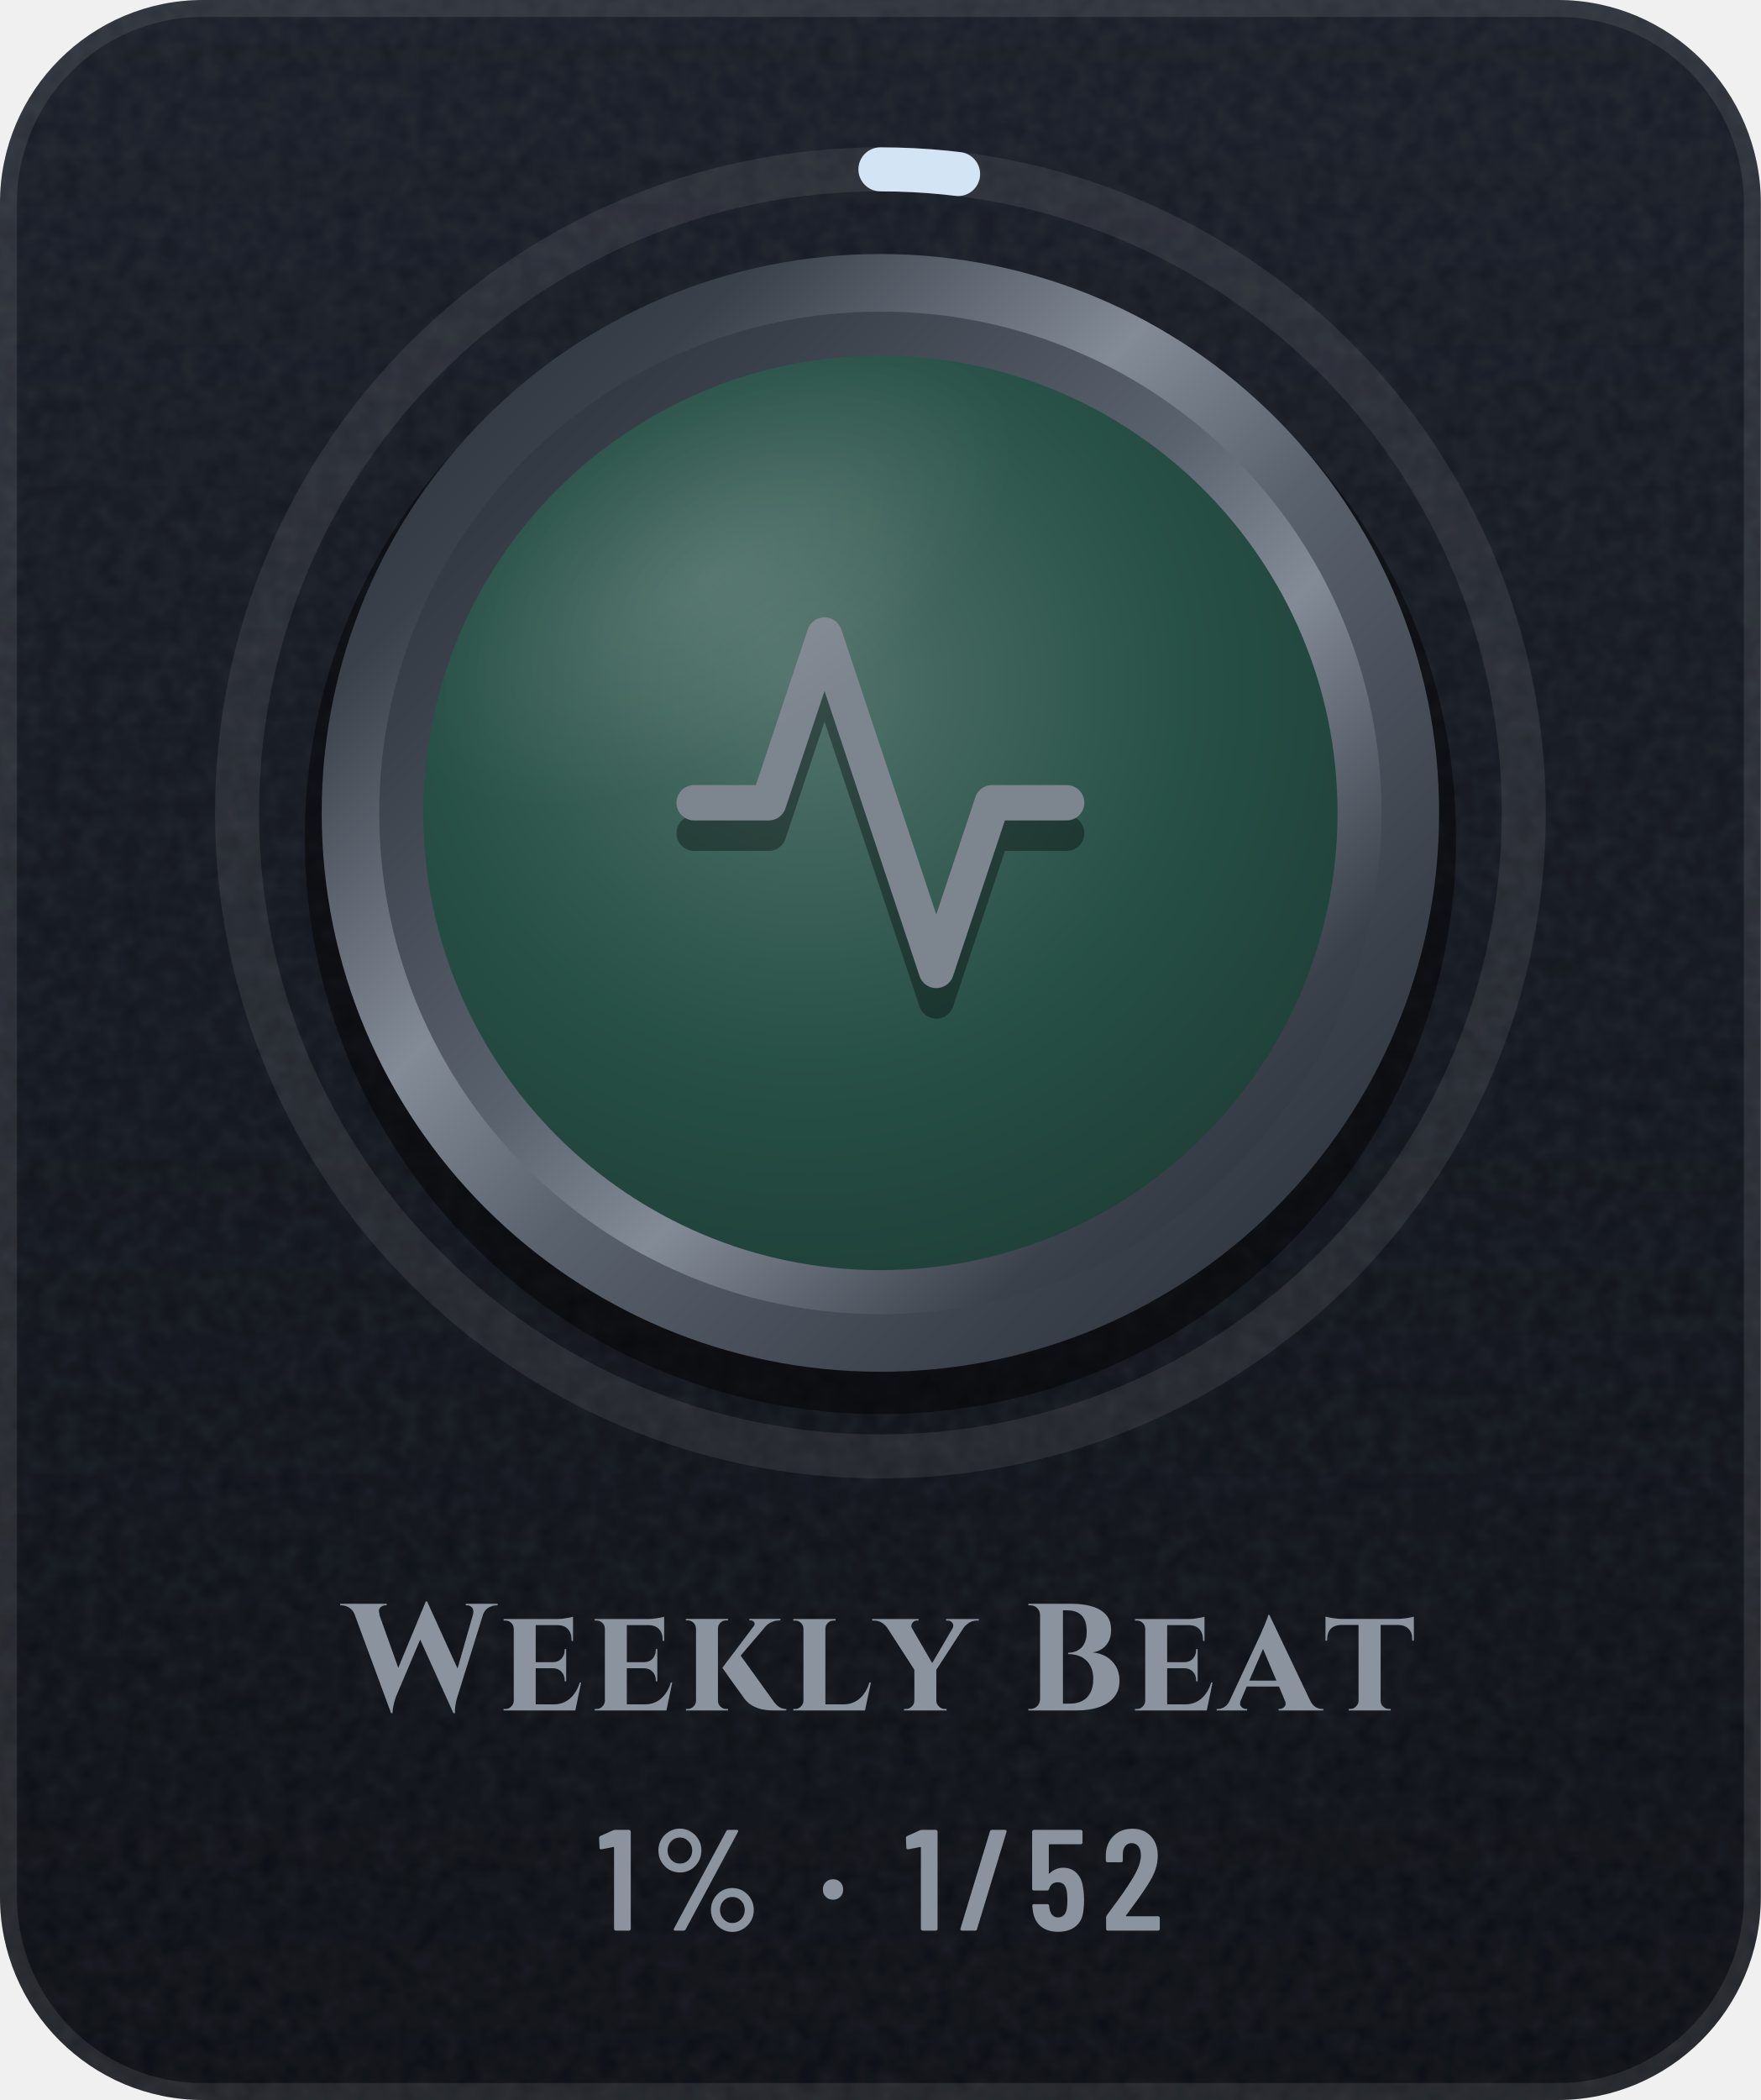
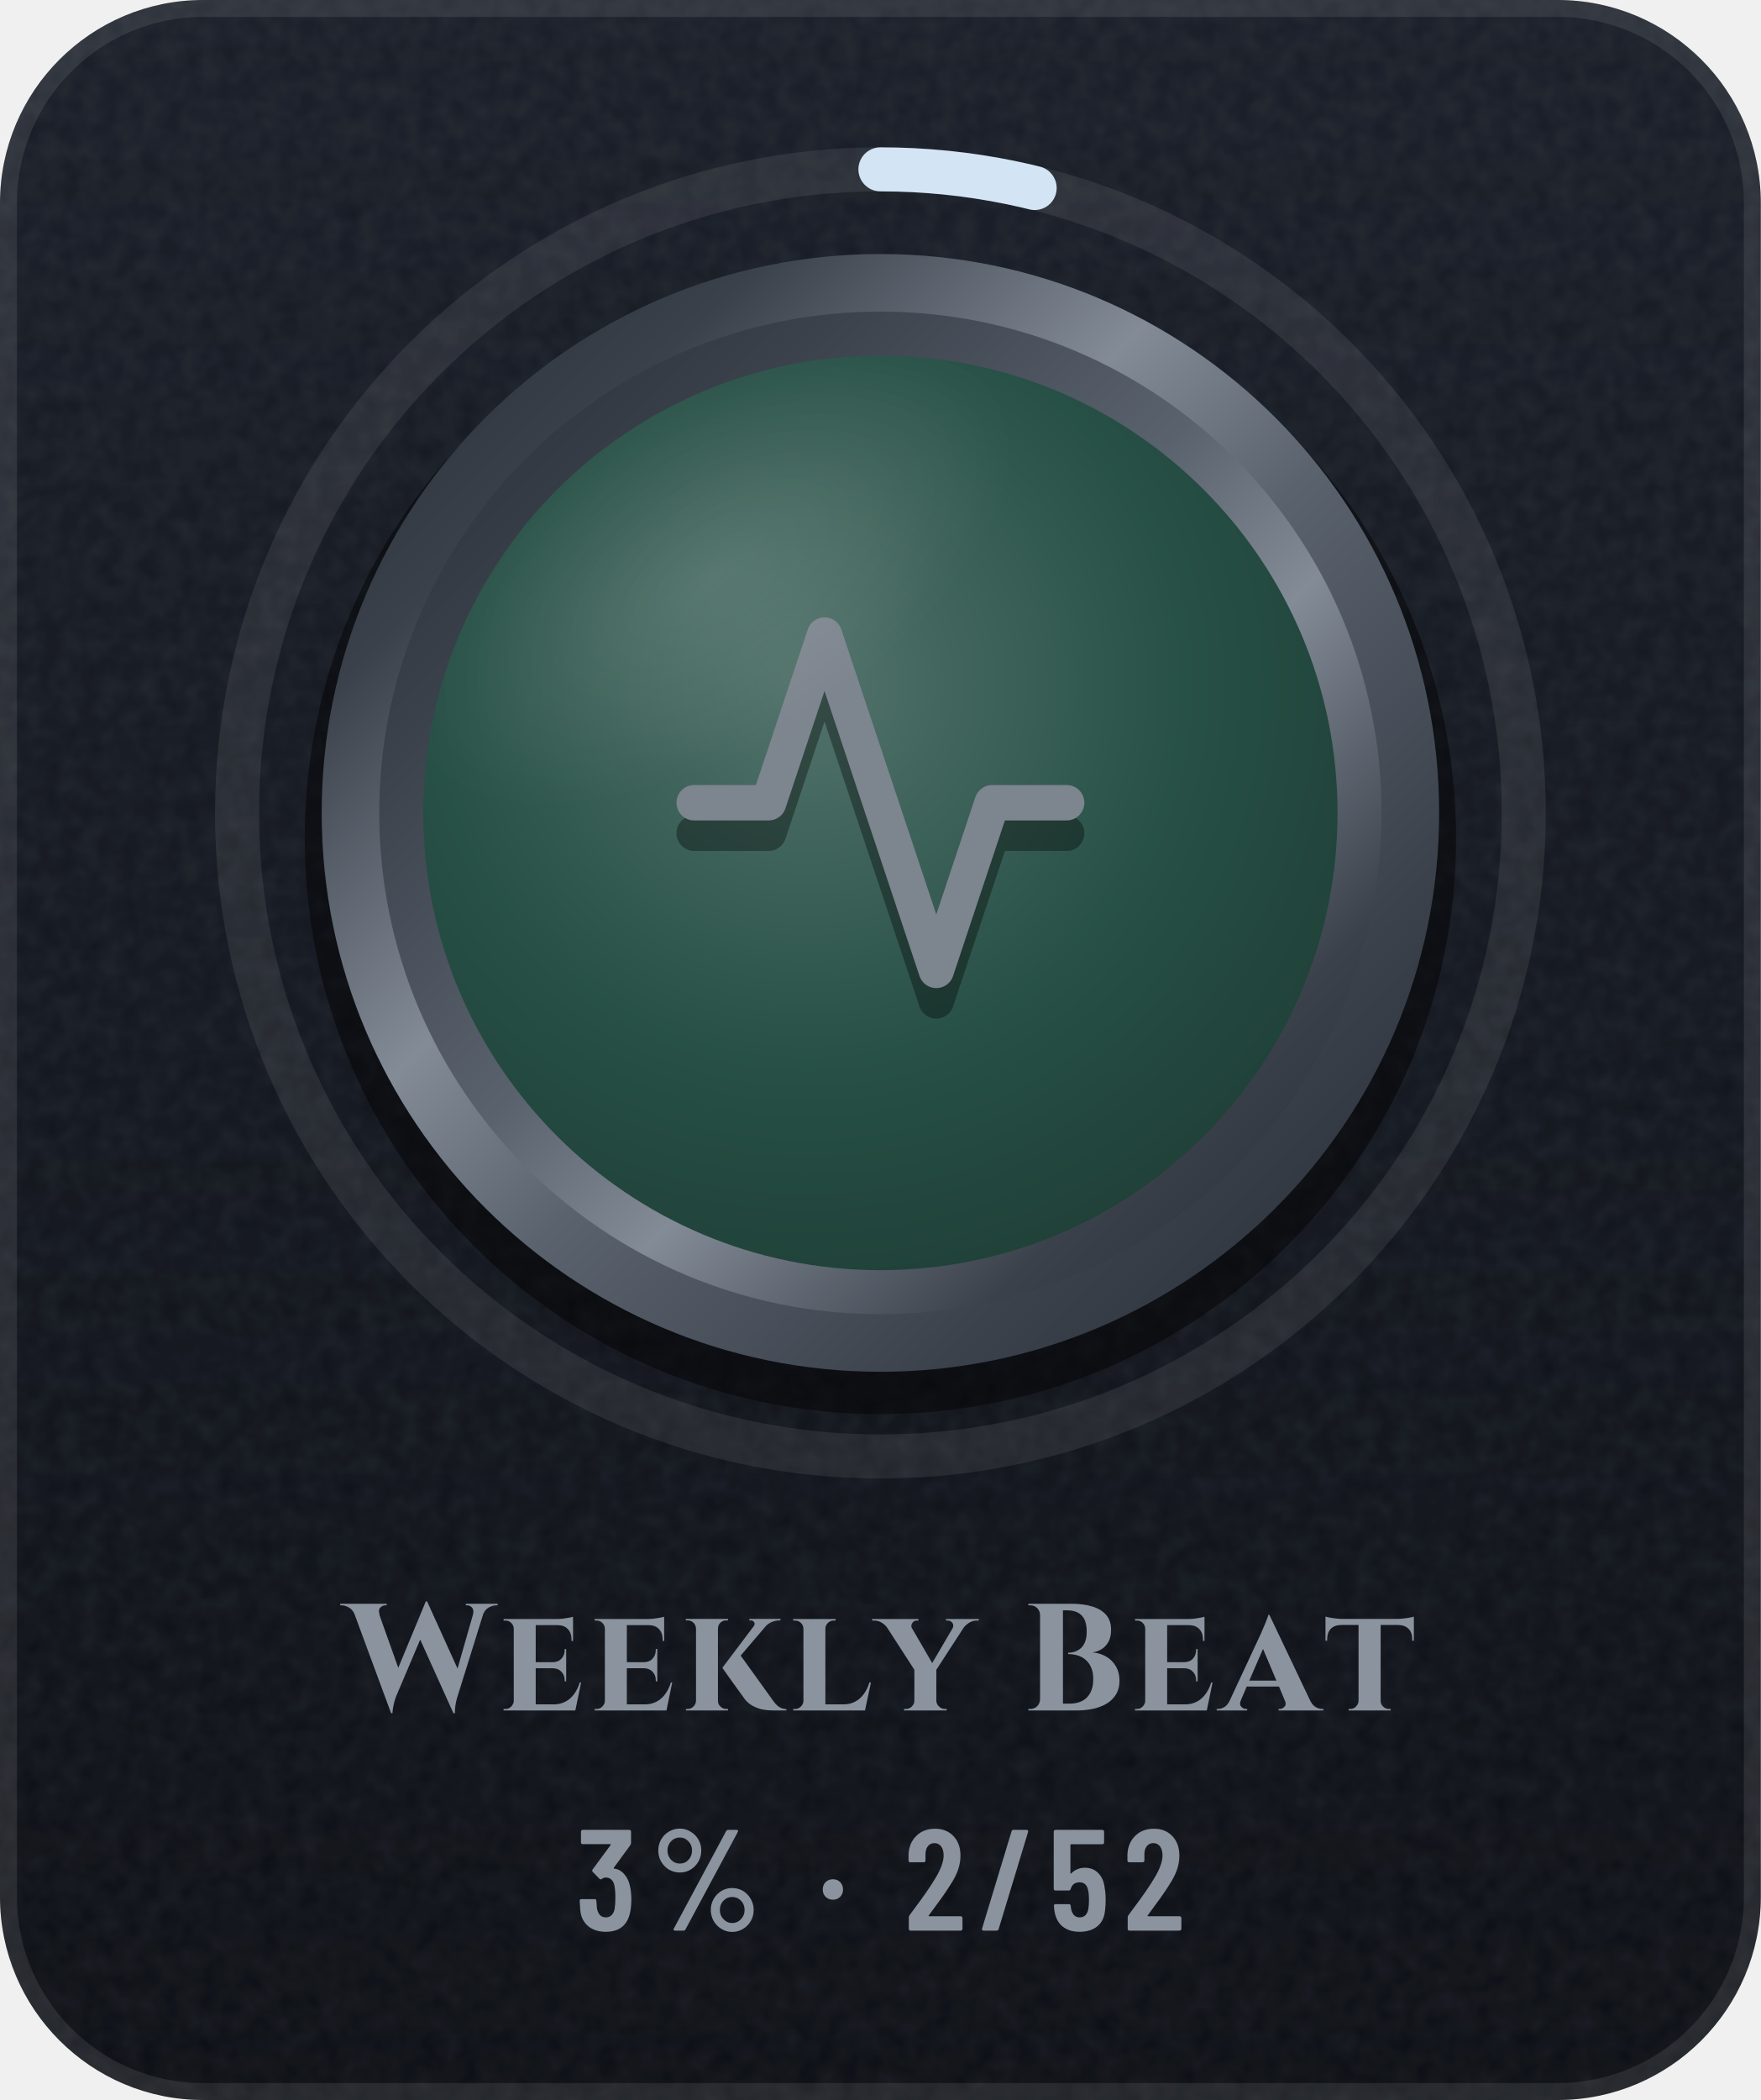
- <svg xmlns="http://www.w3.org/2000/svg" width="104" height="124" viewBox="0 0 104 124" role="img" aria-label="Weekly Beat: 1% (1 of 52)">
+ <svg xmlns="http://www.w3.org/2000/svg" width="104" height="124" viewBox="0 0 104 124" role="img" aria-label="Weekly Beat: 3% (2 of 52)">
  <defs>
    <linearGradient id="bg" x1="0" y1="0" x2="0" y2="1">
      <stop offset="0" stop-color="#171C26" />
      <stop offset="1" stop-color="#0A0D13" />
    </linearGradient>
    <clipPath id="card">
      <rect width="104" height="124" rx="12" />
    </clipPath>
    <filter id="grain" x="0" y="0" width="100%" height="100%">
      <feTurbulence type="fractalNoise" baseFrequency=".85" numOctaves="2" stitchTiles="stitch" />
      <feColorMatrix values="0 0 0 0 1 0 0 0 0 1 0 0 0 0 1 0 0 0 .07 0" />
    </filter>
    <radialGradient id="glow" cx=".5" cy=".5" r=".5">
      <stop offset="0" stop-color="#5A626D" stop-opacity="0" />
      <stop offset="1" stop-color="#5A626D" stop-opacity="0" />
    </radialGradient>
    <linearGradient id="mh" x1="0" y1="0" x2="1" y2="0">
      <stop offset="0" stop-color="#252A32" />
      <stop offset="0.2" stop-color="#3A414B" />
      <stop offset="0.4" stop-color="#838B96" />
      <stop offset="0.54" stop-color="#5A626D" />
      <stop offset="0.78" stop-color="#3A414B" />
      <stop offset="1" stop-color="#252A32" />
    </linearGradient>
    <linearGradient id="md" x1="0" y1="0" x2="1" y2="1">
      <stop offset="0" stop-color="#252A32" />
      <stop offset="0.2" stop-color="#3A414B" />
      <stop offset="0.4" stop-color="#838B96" />
      <stop offset="0.54" stop-color="#5A626D" />
      <stop offset="0.78" stop-color="#3A414B" />
      <stop offset="1" stop-color="#252A32" />
    </linearGradient>
    <linearGradient id="mdr" x1="1" y1="1" x2="0" y2="0">
      <stop offset="0" stop-color="#252A32" />
      <stop offset="0.2" stop-color="#3A414B" />
      <stop offset="0.4" stop-color="#838B96" />
      <stop offset="0.54" stop-color="#5A626D" />
      <stop offset="0.78" stop-color="#3A414B" />
      <stop offset="1" stop-color="#252A32" />
    </linearGradient>
    <linearGradient id="dia" x1="0" y1="0" x2="1" y2="0">
      <stop offset="0" stop-color="#6CCBFF" />
      <stop offset=".5" stop-color="#C4B2FF" />
      <stop offset="1" stop-color="#F29BDD" />
    </linearGradient>
    <linearGradient id="pb" x1="0" y1="0" x2="1" y2="0">
      <stop offset="0" stop-color="#8F5125" />
      <stop offset="1" stop-color="#F5C69A" />
    </linearGradient>
    <linearGradient id="shg" x1="0" y1="0" x2="1" y2="0">
      <stop offset="0" stop-color="#FFFFFF" stop-opacity="0" />
      <stop offset=".5" stop-color="#FFFFFF" stop-opacity=".6" />
      <stop offset="1" stop-color="#FFFFFF" stop-opacity="0" />
    </linearGradient>
    <radialGradient id="en" cx=".42" cy=".36" r=".75">
      <stop offset="0" stop-color="#52736B" />
      <stop offset=".55" stop-color="#275046" />
      <stop offset="1" stop-color="#1D3C34" />
    </radialGradient>
    <linearGradient id="ig" gradientUnits="userSpaceOnUse" x1="0" y1="34" x2="0" y2="62">
      <stop offset="0" stop-color="#7D858F" />
      <stop offset="1" stop-color="#4E5661" />
    </linearGradient>
    <radialGradient id="gl" cx=".5" cy=".5" r=".5">
      <stop offset="0" stop-color="#FFFFFF" stop-opacity=".45" />
      <stop offset="1" stop-color="#FFFFFF" stop-opacity="0" />
    </radialGradient>
    <clipPath id="fc">
      <circle cx="52" cy="48" r="27" />
    </clipPath>
  </defs>
  <g clip-path="url(#card)">
    <rect width="104" height="124" fill="url(#bg)" />
    <rect width="104" height="124" filter="url(#grain)" />
  </g>
  <rect x=".5" y=".5" width="103" height="123" rx="11.5" fill="none" stroke="#FFFFFF" stroke-opacity=".09" />
  <circle cx="52" cy="48" r="48" fill="url(#glow)" />
  <circle cx="52" cy="48" r="38" fill="none" stroke="#FFFFFF" stroke-opacity=".08" stroke-width="2.6" />
-   <circle cx="52" cy="48" r="38" fill="none" stroke="#D3E4F4" stroke-width="2.6" stroke-linecap="round" stroke-dasharray="4.6 238.8" transform="rotate(-90 52 48)" />
+   <circle cx="52" cy="48" r="38" fill="none" stroke="#D3E4F4" stroke-width="2.6" stroke-linecap="round" stroke-dasharray="9.2 238.8" transform="rotate(-90 52 48)" />
  <circle cx="52" cy="49.5" r="34" fill="#000000" fill-opacity=".45" />
  <circle cx="52" cy="48" r="33" fill="url(#md)" />
  <circle cx="52" cy="48" r="29.6" fill="url(#mdr)" />
  <circle cx="52" cy="48" r="27" fill="url(#en)" />
  <g transform="translate(38.8 36) scale(1.1)" fill="none" stroke="#000000" stroke-width="1.9" stroke-linecap="round" stroke-linejoin="round" stroke-opacity=".35">
    <path d="M22 12h-4l-3 9L9 3l-3 9H2" />
  </g>
  <g transform="translate(38.8 34.2) scale(1.1)" fill="none" stroke="url(#ig)" stroke-width="1.9" stroke-linecap="round" stroke-linejoin="round">
    <path d="M22 12h-4l-3 9L9 3l-3 9H2" />
  </g>
  <g clip-path="url(#fc)">
    <ellipse cx="42" cy="34" rx="20" ry="10" transform="rotate(-32 42 34)" fill="url(#gl)" opacity=".25" />
  </g>
  <g transform="translate(20.4 101) scale(0.009 -0.009)" fill="#8B949E">
    <use href="#s87" x="0" />
    <use href="#s101" x="1004" />
    <use href="#s101" x="1602" />
    <use href="#s107" x="2199" />
    <use href="#s108" x="2905" />
    <use href="#s121" x="3488" />
    <use href="#s66" x="4440" />
    <use href="#s101" x="5148" />
    <use href="#s97" x="5745" />
    <use href="#s116" x="6422" />
  </g>
-   <g transform="translate(35.3 114) scale(0.0085 -0.0085)" fill="#8B949E">
-     <use href="#m49" x="0" />
-     <use href="#m37" x="368" />
-     <use href="#m183" x="1528" />
-     <use href="#m49" x="2132" />
-     <use href="#m47" x="2500" />
-     <use href="#m53" x="2980" />
-     <use href="#m50" x="3502" />
+   <g transform="translate(34 114) scale(0.0085 -0.0085)" fill="#8B949E">
+     <use href="#m51" x="0" />
+     <use href="#m37" x="520" />
+     <use href="#m183" x="1680" />
+     <use href="#m50" x="2284" />
+     <use href="#m47" x="2803" />
+     <use href="#m53" x="3283" />
+     <use href="#m50" x="3805" />
  </g>
  <defs>
    <path id="m37" d="M54 557Q54 598 74 633Q94 668 128 688Q163 709 204 709Q244 709 278 688Q313 668 333 633Q353 598 353 557Q353 515 333 480Q313 445 279 424Q245 404 204 404Q163 404 128 424Q94 445 74 480Q54 515 54 557ZM162 14 526 692Q530 700 541 700H599Q606 700 608 696Q610 692 607 686L243 8Q239 0 228 0H170Q163 0 161 4Q159 8 162 14ZM289 557Q289 594 264 620Q239 647 204 647Q168 647 143 621Q118 595 118 557Q118 519 143 492Q168 466 204 466Q240 466 264 492Q289 519 289 557ZM419 144Q419 185 439 220Q459 255 493 276Q527 296 568 296Q609 296 643 276Q677 255 697 220Q717 185 717 144Q717 102 697 67Q677 32 643 12Q609 -9 568 -9Q527 -9 493 12Q459 32 439 67Q419 102 419 144ZM654 144Q654 182 629 208Q604 234 568 234Q532 234 507 208Q482 182 482 144Q482 106 507 80Q532 53 568 53Q604 53 629 80Q654 106 654 144Z" />
    <path id="m47" d="M21 14 226 690Q229 700 239 700H331Q337 700 340 696Q343 692 341 686L136 10Q133 0 123 0H31Q25 0 22 4Q19 8 21 14Z" />
-     <path id="m49" d="M122 700H218Q223 700 226 696Q230 693 230 688V12Q230 7 226 4Q223 0 218 0H126Q121 0 118 4Q114 7 114 12V576Q114 578 112 580Q111 582 109 581L27 565H24Q13 565 13 576L10 643Q10 653 18 657L107 697Q114 700 122 700Z" />
    <path id="m50" d="M173 100H392Q397 100 400 96Q404 93 404 88V12Q404 7 400 4Q397 0 392 0H43Q38 0 34 4Q31 7 31 12V92Q31 101 36 107L75 160Q114 212 152 266Q189 320 215 363Q273 459 273 522Q273 562 256 585Q238 608 209 608Q180 608 163 586Q146 563 147 526V487Q147 482 144 478Q140 475 135 475H41Q36 475 32 478Q29 482 29 487V530Q33 610 84 659Q134 708 214 708Q293 708 342 656Q390 605 390 521Q390 471 373 422Q356 373 319 317Q294 277 260 229Q225 181 214 166Q184 126 170 106Q168 104 169 102Q170 100 173 100Z" />
+     <path id="m51" d="M387 218Q387 169 380 134Q368 66 326 29Q283 -8 210 -8Q134 -8 86 32Q38 73 32 143Q30 165 28 207Q28 219 40 219H132Q144 219 144 207Q146 173 148 156Q153 125 169 108Q185 92 210 92Q234 92 250 108Q266 123 271 152Q276 182 276 230Q276 281 269 315Q263 341 248 355Q233 369 210 369Q195 369 183 360Q177 356 174 356Q172 356 166 360L119 408Q115 412 115 417Q115 421 118 425L243 595Q245 597 244 599Q242 601 239 601H49Q44 601 40 604Q37 608 37 613V688Q37 693 40 696Q44 700 49 700H373Q378 700 382 696Q385 693 385 688V609Q385 602 380 594L266 438Q262 432 268 431Q309 426 338 392Q368 358 378 307Q387 267 387 218Z" />
    <path id="m53" d="M400 216Q400 175 396 146Q391 72 344 32Q297 -8 219 -8Q145 -8 99 30Q53 68 43 144L40 172Q40 184 52 184H144Q156 184 157 172Q157 166 159 154Q171 92 219 92Q244 92 260 108Q275 124 280 153Q284 178 284 217Q284 254 278 281Q273 307 258 322Q242 336 219 336Q171 336 157 290Q154 279 144 279H51Q46 279 42 282Q39 286 39 291V688Q39 693 42 696Q46 700 51 700H377Q382 700 386 696Q389 693 389 688V612Q389 607 386 604Q382 600 377 600H160Q155 600 155 595V400Q155 397 157 396Q159 396 161 398Q178 416 202 426Q227 437 254 437Q314 437 350 398Q387 360 394 290Q400 259 400 216Z" />
    <path id="m183" d="M37 286Q37 317 57 337Q77 357 108 357Q139 357 158 337Q178 317 178 286Q178 255 158 235Q138 215 108 215Q77 215 57 235Q37 255 37 286Z" />
    <path id="s66" d="M119 73V627Q118 653 100 672Q81 690 55 690H42V700H331Q404 700 462 682Q519 665 552 628Q585 590 585 529Q585 483 568 451Q550 419 522 402Q494 385 463 381Q513 377 554 353Q594 329 617 289Q640 249 640 195Q640 131 605 88Q570 44 506 22Q443 0 359 0H42V10H55Q81 10 100 28Q118 47 119 73ZM269 657V45H315Q360 45 394 62Q429 79 448 115Q468 151 468 207Q468 251 454 282Q441 313 418 332Q396 352 366 361Q336 370 303 370V379Q326 379 348 386Q370 394 388 410Q405 426 415 452Q425 479 425 516Q425 567 410 598Q394 629 365 643Q336 657 298 657Z" />
    <path id="s87" d="M537 716V714L736 275L837 628Q845 658 832 674Q819 690 799 690H790V700H999V690H991Q968 690 941 676Q917 662 905 634L736 93L731 76Q726 58 722 32Q718 7 719 -18H709L491 465L333 93L327 76Q321 59 316 34Q310 9 309 -18H300L58 637Q45 663 23 676Q-3 690 -26 690H-34V700H271V690H262Q243 690 228 674Q214 658 225 628H223L347 280L528 716Z" />
    <path id="s97" d="M319 627 586 66Q601 35 623 22Q645 10 665 10H673V0H379V10H387Q404 10 418 25Q429 36 424 56L382 157H170L130 63Q121 38 134 25Q148 10 165 10H173V0H-27V10H-19Q1 10 23 22Q45 35 59 66L264 506Q266 512 273 528Q280 543 288 562Q296 582 303 600Q310 617 311 627ZM187 196H365L277 404Z" />
    <path id="s101" d="M543 184 505 0H34V10H47Q69 10 84 26Q100 41 101 63V537Q100 560 84 575Q69 590 47 590H34V600H385Q414 600 446 606Q478 611 490 615V456H480V465Q480 509 456 534Q433 559 389 560H245V317H359Q394 318 414 340Q435 363 435 396V403H445V191H435V199Q435 232 414 254Q394 276 359 277H245V40H363Q406 40 440 58Q473 75 497 108Q521 140 534 184Z" />
    <path id="s107" d="M102 63V537Q101 560 85 576Q69 591 46 591H35V601H312V591H301Q278 591 262 576Q246 560 246 537V63Q246 41 262 26Q278 10 301 10H312V0H36V10H46Q69 10 85 26Q101 41 102 63ZM656 601V591H652Q623 591 598 580Q573 569 557 550L395 360L606 67Q625 39 646 24Q667 10 695 9V0H618Q608 0 585 1Q562 2 532 8Q503 15 473 31Q443 47 420 77Q415 84 403 101Q391 118 374 141Q358 164 340 188Q323 212 308 233Q293 254 284 267L275 280L480 552Q491 566 484 578Q477 591 460 591H452V601Z" />
    <path id="s108" d="M544 184 505 0H34V10H47Q69 10 84 26Q100 41 101 63V537Q100 560 84 575Q68 590 46 590H34V600H312V590H300Q278 590 262 575Q246 560 245 537V40H363Q406 40 440 58Q473 75 497 108Q521 140 534 184Z" />
    <path id="s116" d="M590 616V458H579V467Q580 510 556 535Q531 560 488 561H372V63Q372 41 388 26Q404 10 427 10H438V0H162V10H173Q195 10 210 26Q226 41 227 63V561H112Q68 560 44 535Q21 510 21 467V458H10V616Q19 614 36 610Q54 606 76 604Q97 601 115 601H484Q503 601 525 604Q547 606 565 610Q583 613 590 616Z" />
    <path id="s121" d="M496 538Q507 557 496 574Q485 590 466 590H454V600H669V590H656Q629 590 606 576Q584 562 570 544L390 267V63Q391 41 408 26Q424 10 446 10H458V0H178V10H190Q213 10 229 26Q245 41 246 63V267L69 541Q55 562 32 576Q9 590 -19 590H-31V600H273V590H262Q242 590 232 573Q222 558 229 542L363 311L496 538Z" />
  </defs>
</svg>
